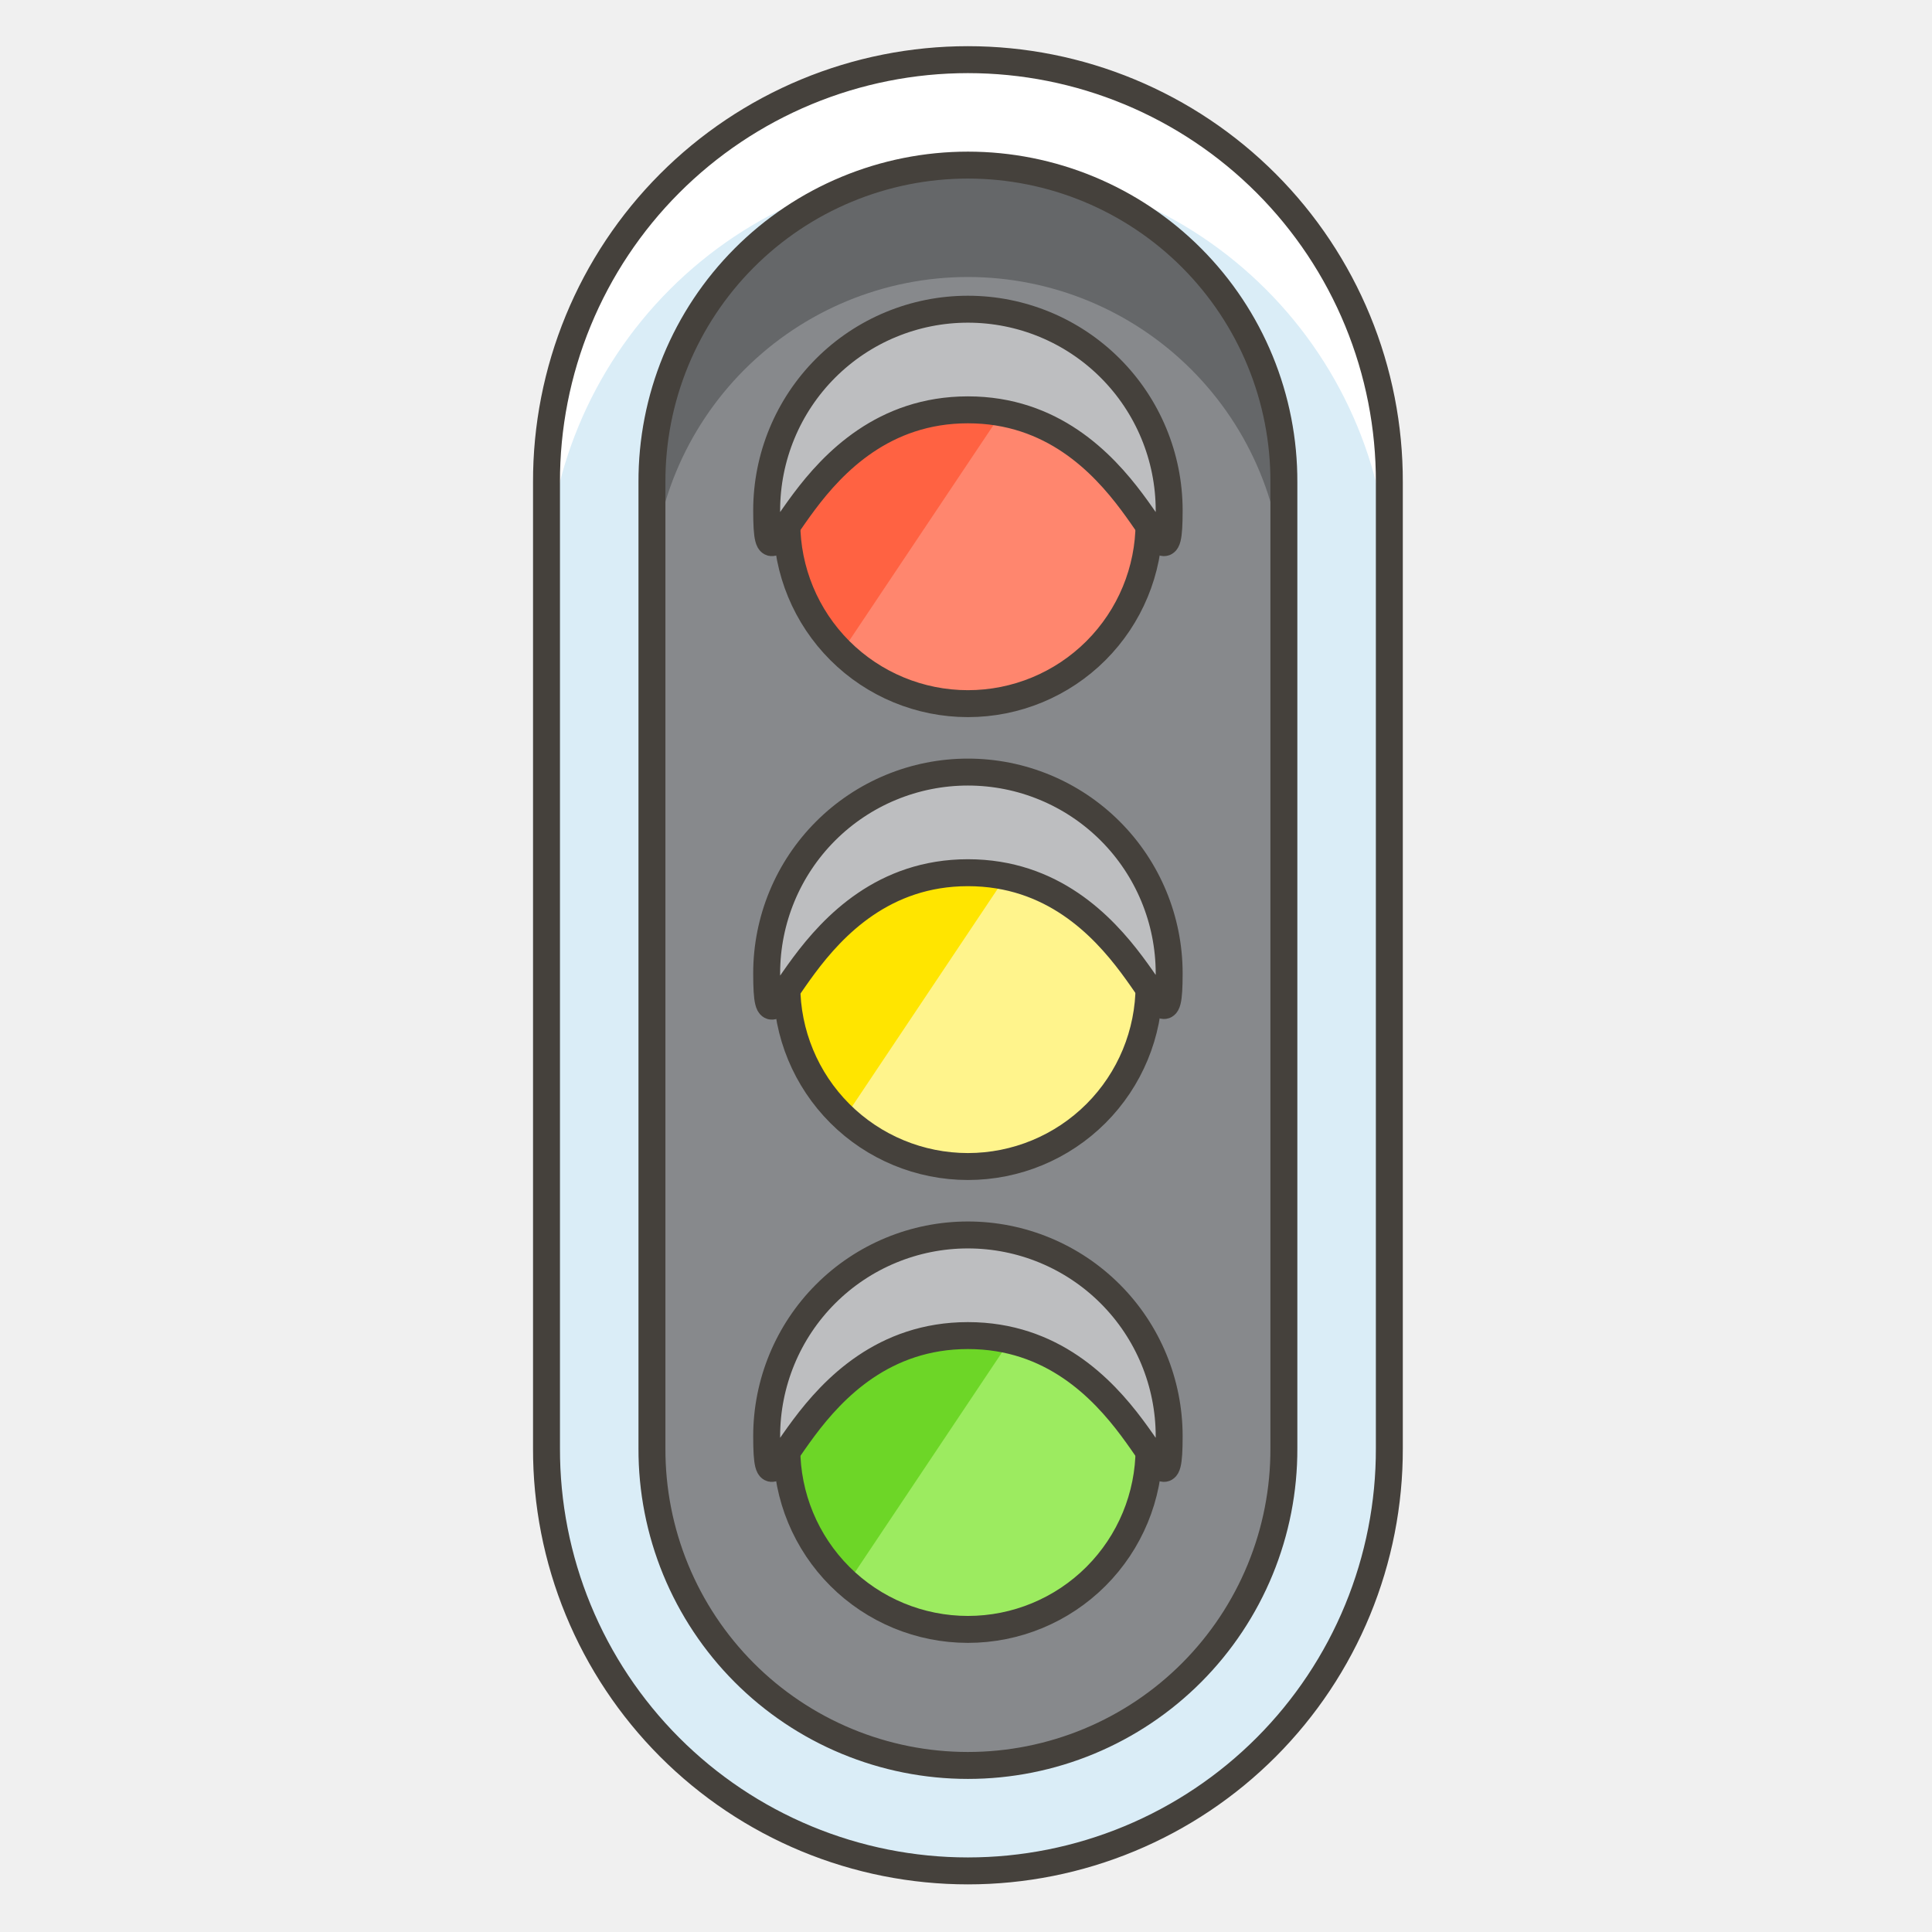
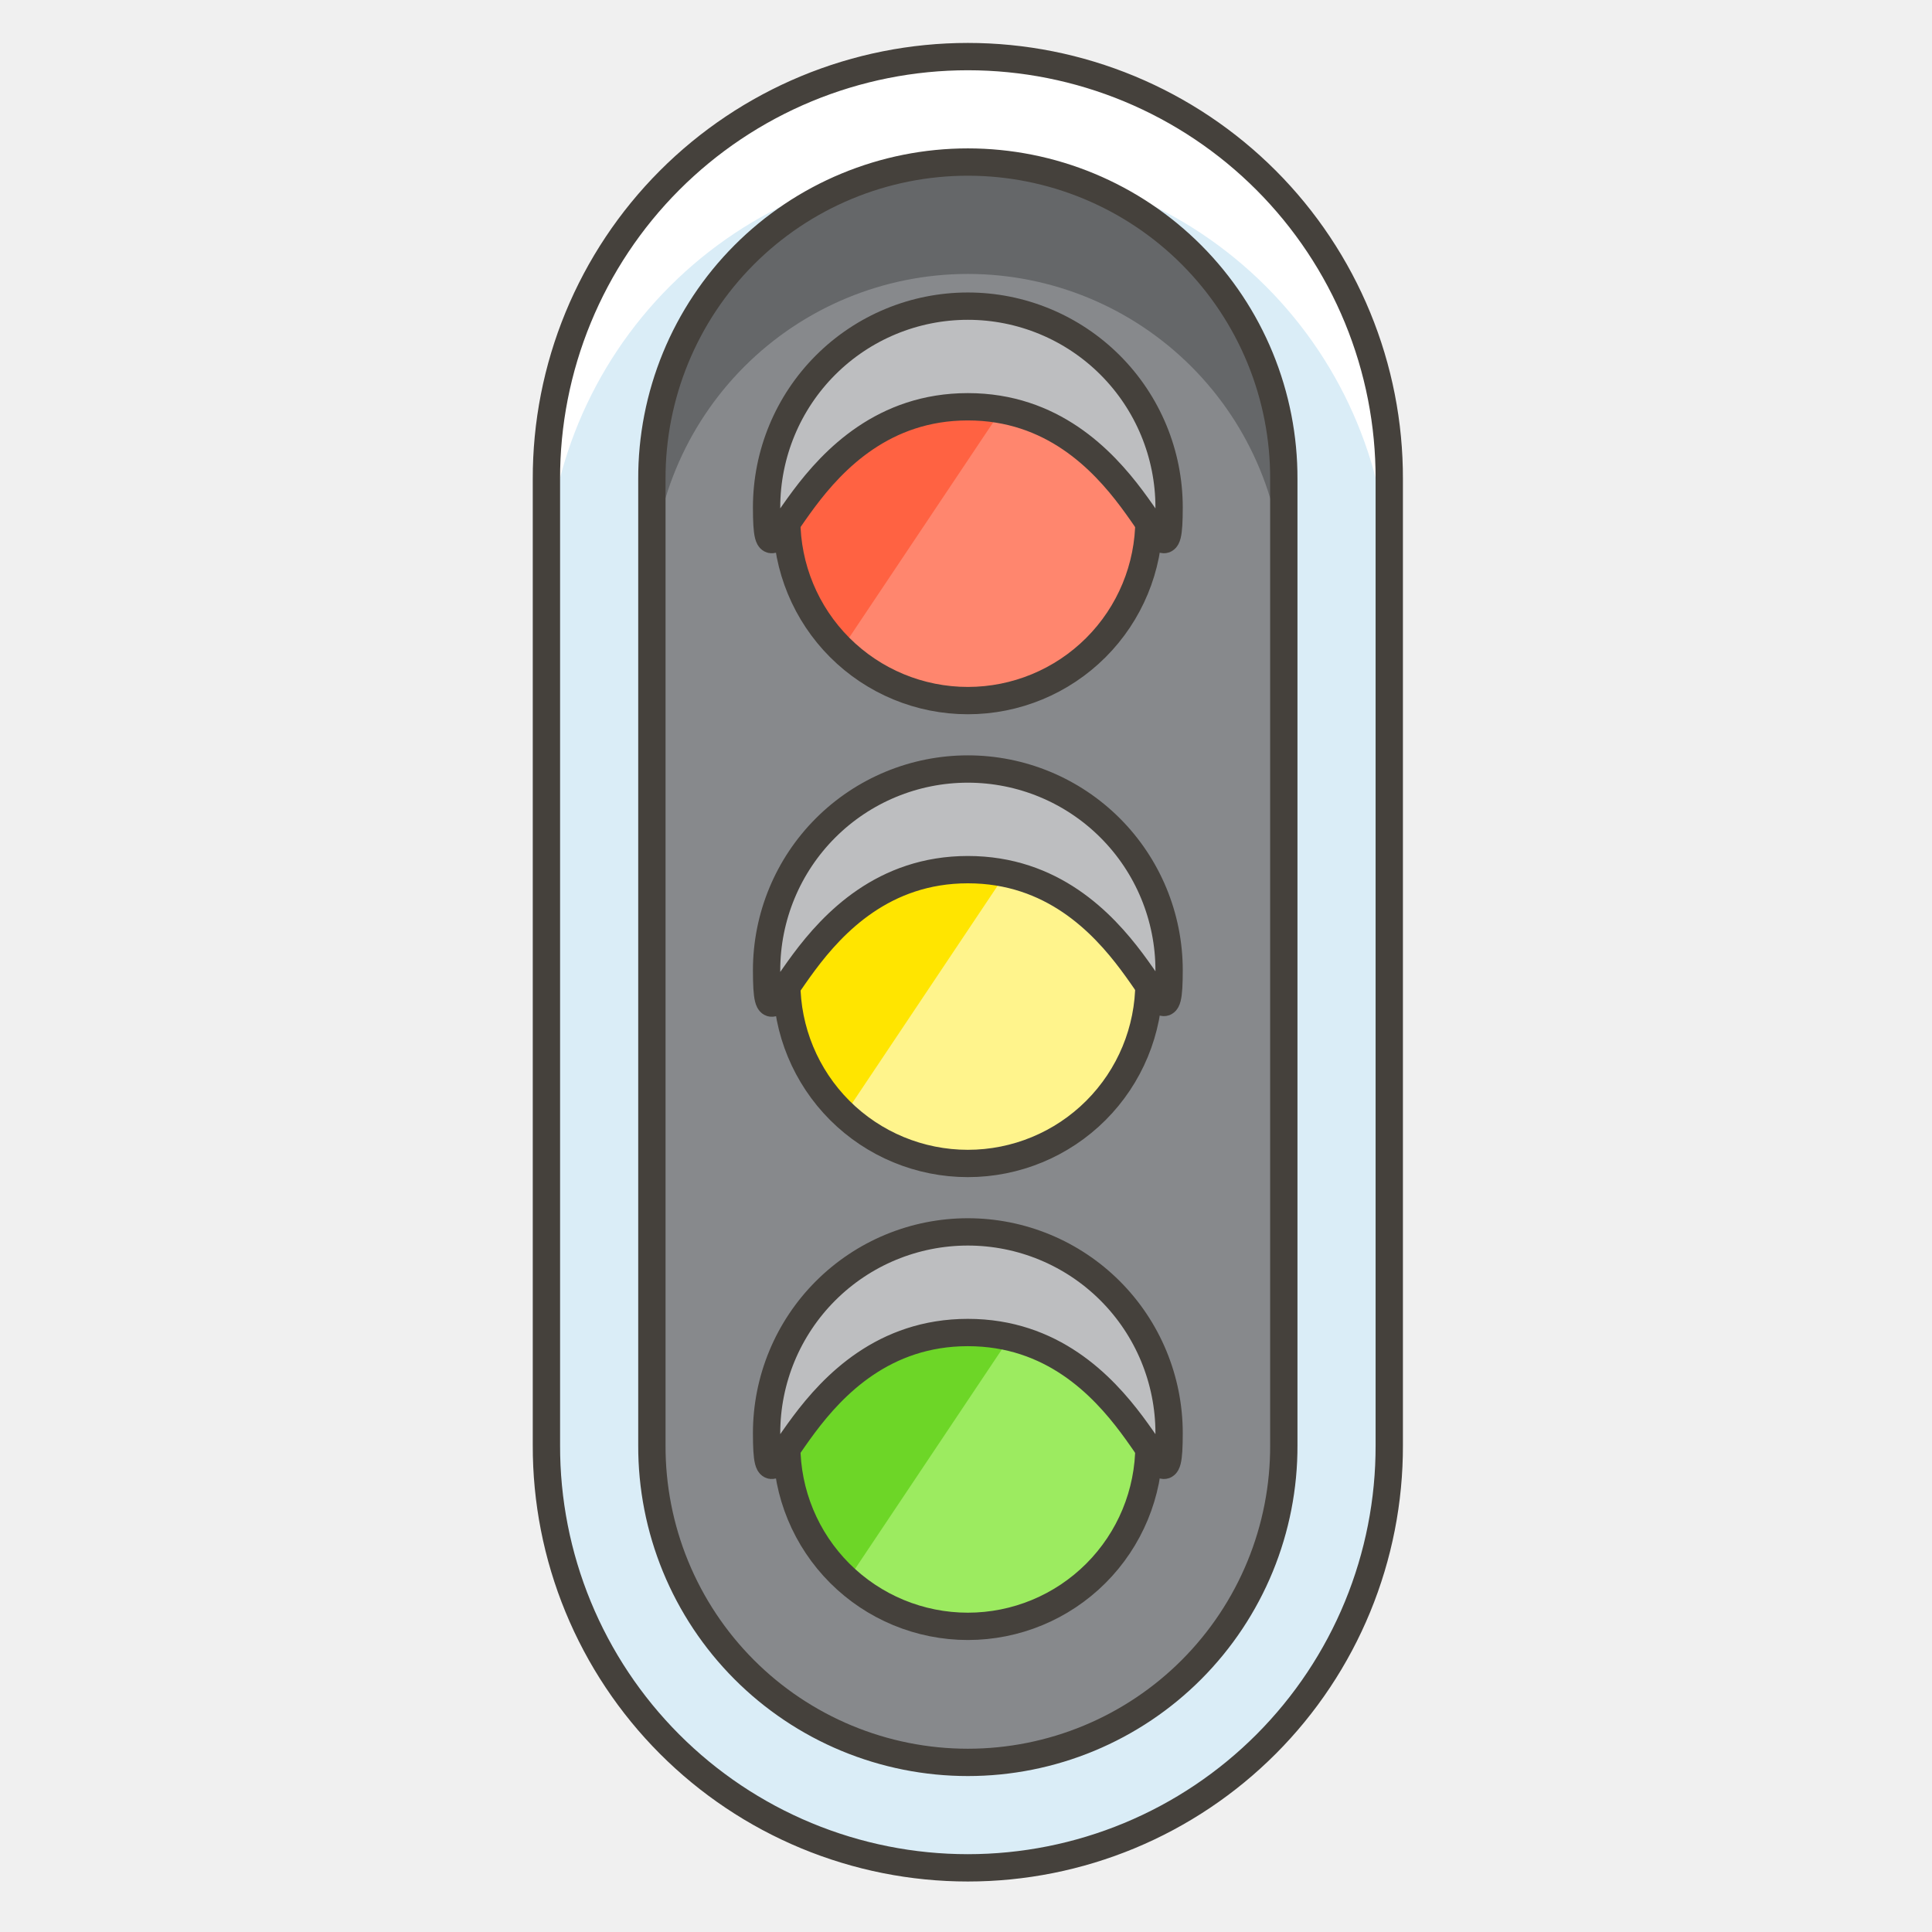
- <svg xmlns="http://www.w3.org/2000/svg" width="502" height="502" viewBox="0 0 502 502" fill="none">
-   <path d="M251.499 486.125C237.093 486.125 222.829 483.282 209.523 477.76C196.218 472.238 184.133 464.144 173.961 453.943C163.789 443.742 155.73 431.633 150.245 418.312C144.761 404.991 141.959 390.718 142 376.312V125.312C141.959 110.907 144.761 96.634 150.245 83.313C155.73 69.992 163.789 57.883 173.961 47.682C184.133 37.481 196.218 29.387 209.523 23.865C222.829 18.343 237.093 15.5 251.499 15.5C265.905 15.5 280.17 18.343 293.475 23.865C306.781 29.387 318.866 37.481 329.038 47.682C339.21 57.883 347.269 69.992 352.753 83.313C358.237 96.634 361.039 110.907 360.998 125.312V376.312C361.039 390.718 358.237 404.991 352.753 418.312C347.269 431.633 339.21 443.742 329.038 453.943C318.866 464.144 306.781 472.238 293.475 477.76C280.17 483.282 265.905 486.125 251.499 486.125Z" fill="#DAEDF7" />
-   <path d="M251.499 15.5C237.093 15.5 222.829 18.343 209.523 23.865C196.218 29.387 184.133 37.481 173.961 47.682C163.789 57.883 155.73 69.992 150.245 83.313C144.761 96.634 141.959 110.907 142 125.313V152.609C142 123.568 153.537 95.716 174.072 75.181C194.607 54.647 222.458 43.11 251.499 43.11C280.54 43.11 308.392 54.647 328.926 75.181C349.462 95.716 360.998 123.568 360.998 152.609V125.313C361.039 110.907 358.237 96.634 352.753 83.313C347.269 69.992 339.21 57.883 329.038 47.682C318.866 37.481 306.781 29.387 293.475 23.865C280.17 18.343 265.905 15.5 251.499 15.5Z" fill="white" />
-   <path d="M251.499 486.125C237.093 486.125 222.829 483.282 209.523 477.76C196.218 472.238 184.133 464.144 173.961 453.943C163.789 443.742 155.73 431.633 150.245 418.312C144.761 404.991 141.959 390.718 142 376.312V125.312C141.959 110.907 144.761 96.634 150.245 83.313C155.73 69.992 163.789 57.883 173.961 47.682C184.133 37.481 196.218 29.387 209.523 23.865C222.829 18.343 237.093 15.5 251.499 15.5V15.5C265.905 15.5 280.17 18.343 293.475 23.865C306.781 29.387 318.866 37.481 329.038 47.682C339.21 57.883 347.269 69.992 352.753 83.313C358.237 96.634 361.039 110.907 360.998 125.312V376.312C361.039 390.718 358.237 404.991 352.753 418.312C347.269 431.633 339.21 443.742 329.038 453.943C318.866 464.144 306.781 472.238 293.475 477.76C280.17 483.282 265.905 486.125 251.499 486.125V486.125Z" stroke="#45413C" stroke-width="7" stroke-linecap="round" stroke-linejoin="round" />
-   <path d="M251.497 458.724C240.689 458.724 229.988 456.59 220.007 452.445C210.026 448.299 200.961 442.224 193.334 434.567C185.706 426.91 179.665 417.823 175.558 407.826C171.451 397.829 169.358 387.12 169.399 376.312V125.312C169.358 114.504 171.451 103.795 175.558 93.798C179.665 83.801 185.706 74.714 193.334 67.057C200.961 59.4 210.026 53.325 220.007 49.18C229.988 45.034 240.689 42.9 251.497 42.9C262.305 42.9 273.006 45.034 282.987 49.18C292.968 53.325 302.033 59.4 309.66 67.057C317.288 74.714 323.329 83.801 327.436 93.798C331.543 103.795 333.636 114.504 333.595 125.312V376.312C333.636 387.12 331.543 397.829 327.436 407.826C323.329 417.823 317.288 426.91 309.66 434.567C302.033 442.224 292.968 448.299 282.987 452.445C273.006 456.59 262.305 458.724 251.497 458.724Z" fill="#87898C" />
-   <path d="M251.497 42.9C240.689 42.9 229.988 45.034 220.007 49.18C210.026 53.325 200.961 59.4 193.334 67.057C185.706 74.714 179.665 83.801 175.558 93.798C171.451 103.795 169.358 114.504 169.399 125.312V154.072C169.399 132.299 178.049 111.417 193.445 96.02C208.841 80.624 229.723 71.975 251.497 71.975C273.271 71.975 294.153 80.624 309.549 96.02C324.945 111.417 333.595 132.299 333.595 154.072V125.312C333.636 114.504 331.543 103.795 327.436 93.798C323.329 83.801 317.288 74.714 309.66 67.057C302.033 59.4 292.968 53.325 282.987 49.18C273.006 45.034 262.305 42.9 251.497 42.9Z" fill="#656769" />
-   <path d="M251.497 458.724C240.689 458.724 229.988 456.59 220.007 452.445C210.026 448.299 200.961 442.224 193.334 434.567C185.706 426.91 179.665 417.823 175.558 407.826C171.451 397.829 169.358 387.12 169.399 376.312V125.312C169.358 114.504 171.451 103.795 175.558 93.798C179.665 83.801 185.706 74.714 193.334 67.057C200.961 59.4 210.026 53.325 220.007 49.18C229.988 45.034 240.689 42.9 251.497 42.9V42.9C262.305 42.9 273.006 45.034 282.987 49.18C292.968 53.325 302.033 59.4 309.66 67.057C317.288 74.714 323.329 83.801 327.436 93.798C331.543 103.795 333.636 114.504 333.595 125.312V376.312C333.636 387.12 331.543 397.829 327.436 407.826C323.329 417.823 317.288 426.91 309.66 434.567C302.033 442.224 292.968 448.299 282.987 452.445C273.006 456.59 262.305 458.724 251.497 458.724V458.724Z" stroke="#45413C" stroke-width="7" stroke-linecap="round" stroke-linejoin="round" />
-   <path d="M298.406 255.554C298.277 243.073 293.195 231.155 284.278 222.421C275.361 213.687 263.339 208.853 250.858 208.982C238.377 209.112 226.459 214.194 217.725 223.111C208.991 232.028 204.157 244.049 204.286 256.531C204.416 269.012 209.498 280.93 218.415 289.664C227.332 298.398 239.353 303.232 251.835 303.102C264.316 302.973 276.234 297.891 284.968 288.974C293.702 280.057 298.536 268.035 298.406 255.554Z" fill="#FFE500" />
-   <path d="M251.832 303.101C262.543 303.048 272.914 299.333 281.224 292.575C289.535 285.817 295.284 276.421 297.52 265.945C299.756 255.47 298.343 244.545 293.516 234.983C288.689 225.421 280.739 217.797 270.983 213.374L219.487 290.363C228.242 298.591 239.818 303.15 251.832 303.101Z" fill="#FFF48C" />
-   <path d="M299.656 375.818C299.527 363.337 294.445 351.418 285.528 342.685C276.611 333.951 264.589 329.117 252.108 329.246C239.627 329.376 227.709 334.458 218.975 343.375C210.241 352.292 205.407 364.313 205.536 376.794C205.666 389.275 210.748 401.194 219.665 409.928C228.582 418.662 240.603 423.496 253.085 423.366C265.566 423.237 277.484 418.154 286.218 409.237C294.952 400.32 299.786 388.299 299.656 375.818Z" fill="#6DD627" />
-   <path d="M253.082 423.366C263.793 423.312 274.164 419.598 282.474 412.84C290.785 406.082 296.534 396.685 298.77 386.21C301.006 375.735 299.593 364.81 294.766 355.248C289.939 345.686 281.989 338.061 272.233 333.639L220.737 410.628C229.492 418.855 241.068 423.414 253.082 423.366Z" fill="#9CEB60" />
-   <path d="M297.16 135.29C297.031 122.809 291.949 110.89 283.032 102.156C274.115 93.422 262.093 88.588 249.612 88.718C237.131 88.847 225.213 93.93 216.479 102.847C207.745 111.764 202.911 123.785 203.04 136.266C203.17 148.747 208.252 160.665 217.169 169.399C226.086 178.133 238.107 182.967 250.588 182.838C263.07 182.708 274.988 177.626 283.722 168.709C292.456 159.792 297.29 147.771 297.16 135.29Z" fill="#FF6242" />
-   <path d="M250.586 182.838C261.297 182.784 271.668 179.07 279.978 172.312C288.288 165.553 294.038 156.157 296.274 145.682C298.51 135.206 297.097 124.281 292.27 114.719C287.443 105.157 279.492 97.533 269.737 93.111L218.241 170.099C226.996 178.327 238.572 182.886 250.586 182.838Z" fill="#FF866E" />
-   <path d="M204.438 256.042C204.438 268.524 209.396 280.494 218.222 289.32C227.048 298.146 239.018 303.104 251.5 303.104C263.982 303.104 275.952 298.146 284.778 289.32C293.604 280.494 298.562 268.524 298.562 256.042C298.562 243.56 293.604 231.59 284.778 222.764C275.952 213.938 263.982 208.979 251.5 208.979C239.018 208.979 227.048 213.938 218.222 222.764C209.396 231.59 204.438 243.56 204.438 256.042V256.042Z" stroke="#45413C" stroke-width="7" stroke-linecap="round" stroke-linejoin="round" />
-   <path d="M204.438 135.771C204.438 148.252 209.396 160.223 218.222 169.049C227.048 177.875 239.018 182.833 251.5 182.833C263.982 182.833 275.952 177.875 284.778 169.049C293.604 160.223 298.562 148.252 298.562 135.771C298.562 123.289 293.604 111.318 284.778 102.492C275.952 93.666 263.982 88.708 251.5 88.708C239.018 88.708 227.048 93.666 218.222 102.492C209.396 111.318 204.438 123.289 204.438 135.771Z" stroke="#45413C" stroke-width="7" stroke-linecap="round" stroke-linejoin="round" />
-   <path d="M204.438 376.312C204.438 388.794 209.396 400.765 218.222 409.591C227.048 418.417 239.018 423.375 251.5 423.375C263.982 423.375 275.952 418.417 284.778 409.591C293.604 400.765 298.562 388.794 298.562 376.312C298.562 363.831 293.604 351.86 284.778 343.034C275.952 334.208 263.982 329.25 251.5 329.25C239.018 329.25 227.048 334.208 218.222 343.034C209.396 351.86 204.438 363.831 204.438 376.312Z" stroke="#45413C" stroke-width="7" stroke-linecap="round" stroke-linejoin="round" />
-   <path d="M303.79 373.175C303.79 402.04 295.319 347.03 251.499 347.03C207.678 347.03 199.207 402.04 199.207 373.175C199.207 359.307 204.716 346.006 214.523 336.2C224.329 326.393 237.63 320.884 251.499 320.884C265.367 320.884 278.668 326.393 288.474 336.2C298.281 346.006 303.79 359.307 303.79 373.175Z" fill="#BDBEC0" stroke="#45413C" stroke-width="7" stroke-linecap="round" stroke-linejoin="round" />
-   <path d="M303.79 252.904C303.79 281.769 295.319 226.758 251.499 226.758C207.678 226.758 199.207 282.187 199.207 252.904C199.207 239.035 204.716 225.735 214.523 215.928C224.329 206.122 237.63 200.612 251.499 200.612C265.367 200.612 278.668 206.122 288.474 215.928C298.281 225.735 303.79 239.035 303.79 252.904Z" fill="#BDBEC0" stroke="#45413C" stroke-width="7" stroke-linecap="round" stroke-linejoin="round" />
-   <path d="M303.79 132.633C303.79 161.498 295.319 106.488 251.499 106.488C207.678 106.488 199.207 161.498 199.207 132.633C199.207 118.765 204.716 105.464 214.523 95.658C224.329 85.851 237.63 80.342 251.499 80.342C265.367 80.342 278.668 85.851 288.474 95.658C298.281 105.464 303.79 118.765 303.79 132.633Z" fill="#BDBEC0" stroke="#45413C" stroke-width="7" stroke-linecap="round" stroke-linejoin="round" />
+ <svg xmlns="http://www.w3.org/2000/svg" width="495" height="495" viewBox="0 0 495 495" fill="none">
+   <path d="M247.972 478.562C233.767 478.563 219.702 475.76 206.582 470.314C193.462 464.869 181.545 456.888 171.515 446.829C161.485 436.77 153.538 424.831 148.13 411.695C142.722 398.56 139.96 384.486 140 370.281V122.781C139.96 108.576 142.722 94.503 148.13 81.367C153.538 68.232 161.485 56.292 171.515 46.233C181.545 36.175 193.462 28.194 206.582 22.748C219.702 17.303 233.767 14.5 247.972 14.5V14.5C262.177 14.5 276.243 17.303 289.363 22.748C302.483 28.194 314.399 36.175 324.43 46.233C334.46 56.292 342.406 68.232 347.814 81.367C353.222 94.503 355.985 108.576 355.944 122.781V370.281C355.985 384.486 353.222 398.56 347.814 411.695C342.406 424.831 334.46 436.77 324.43 446.829C314.399 456.888 302.483 464.869 289.363 470.314C276.243 475.76 262.177 478.563 247.972 478.562V478.562Z" fill="#DAEDF7" />
+   <path d="M247.972 14.5C233.767 14.5 219.702 17.303 206.582 22.748C193.462 28.194 181.545 36.175 171.515 46.233C161.485 56.292 153.538 68.232 148.13 81.367C142.722 94.503 139.96 108.576 140 122.781V149.697C140 121.061 151.376 93.598 171.625 73.349C191.873 53.101 219.336 41.725 247.972 41.725C276.608 41.725 304.071 53.101 324.32 73.349C344.569 93.598 355.944 121.061 355.944 149.697V122.781C355.985 108.576 353.222 94.503 347.814 81.367C342.406 68.232 334.46 56.292 324.43 46.233C314.399 36.175 302.483 28.194 289.363 22.748C276.243 17.303 262.177 14.5 247.972 14.5V14.5Z" fill="white" />
+   <path d="M247.972 478.562C233.767 478.563 219.702 475.76 206.582 470.314C193.462 464.869 181.545 456.888 171.515 446.829C161.485 436.77 153.538 424.831 148.13 411.695C142.722 398.56 139.96 384.486 140 370.281V122.781C139.96 108.576 142.722 94.503 148.13 81.367C153.538 68.232 161.485 56.292 171.515 46.233C181.545 36.175 193.462 28.194 206.582 22.748C219.702 17.303 233.767 14.5 247.972 14.5V14.5C262.177 14.5 276.243 17.303 289.363 22.748C302.483 28.194 314.399 36.175 324.43 46.233C334.46 56.292 342.406 68.232 347.814 81.367C353.222 94.503 355.985 108.576 355.944 122.781V370.281C355.985 384.486 353.222 398.56 347.814 411.695C342.406 424.831 334.46 436.77 324.43 446.829C314.399 456.888 302.483 464.869 289.363 470.314C276.243 475.76 262.177 478.563 247.972 478.562V478.562Z" stroke="#45413C" stroke-width="7" stroke-linecap="round" stroke-linejoin="round" />
+   <path d="M247.973 451.544C237.316 451.544 226.764 449.44 216.922 445.352C207.08 441.264 198.142 435.274 190.621 427.724C183.1 420.174 177.143 411.213 173.093 401.356C169.043 391.498 166.979 380.938 167.02 370.281V122.781C166.979 112.124 169.043 101.564 173.093 91.707C177.143 81.849 183.1 72.888 190.621 65.338C198.142 57.788 207.08 51.798 216.922 47.71C226.764 43.623 237.316 41.519 247.973 41.519V41.519C258.63 41.519 269.182 43.623 279.024 47.71C288.866 51.798 297.804 57.788 305.325 65.338C312.847 72.888 318.803 81.849 322.853 91.707C326.903 101.564 328.967 112.124 328.926 122.781V370.281C328.967 380.938 326.903 391.498 322.853 401.356C318.803 411.213 312.847 420.174 305.325 427.724C297.804 435.274 288.866 441.264 279.024 445.352C269.182 449.44 258.63 451.544 247.973 451.544V451.544Z" fill="#87898C" />
+   <path d="M247.973 41.519C237.316 41.519 226.764 43.623 216.922 47.71C207.08 51.798 198.142 57.788 190.621 65.338C183.1 72.888 177.143 81.849 173.093 91.707C169.043 101.564 166.979 112.124 167.02 122.781V151.14C167.02 129.67 175.549 109.08 190.731 93.898C205.912 78.716 226.503 70.187 247.973 70.187C269.443 70.187 290.034 78.716 305.216 93.898C320.397 109.08 328.926 129.67 328.926 151.14V122.781C328.967 112.124 326.903 101.564 322.853 91.707C318.803 81.849 312.847 72.888 305.325 65.338C297.804 57.788 288.866 51.798 279.024 47.71C269.182 43.623 258.63 41.519 247.973 41.519V41.519Z" fill="#656769" />
+   <path d="M247.973 451.544C237.316 451.544 226.764 449.44 216.922 445.352C207.08 441.264 198.142 435.274 190.621 427.724C183.1 420.174 177.143 411.213 173.093 401.356C169.043 391.498 166.979 380.938 167.02 370.281V122.781C166.979 112.124 169.043 101.564 173.093 91.707C177.143 81.849 183.1 72.888 190.621 65.338C198.142 57.788 207.08 51.798 216.922 47.71C226.764 43.623 237.316 41.519 247.973 41.519V41.519C258.63 41.519 269.182 43.623 279.024 47.71C288.866 51.798 297.804 57.788 305.325 65.338C312.847 72.888 318.803 81.849 322.853 91.707C326.903 101.564 328.967 112.124 328.926 122.781V370.281C328.967 380.938 326.903 391.498 322.853 401.356C318.803 411.213 312.847 420.174 305.325 427.724C297.804 435.274 288.866 441.264 279.024 445.352C269.182 449.44 258.63 451.544 247.973 451.544V451.544Z" stroke="#45413C" stroke-width="7" stroke-linecap="round" stroke-linejoin="round" />
+   <path d="M294.23 251.206C294.102 238.899 289.091 227.146 280.298 218.534C271.505 209.922 259.652 205.156 247.345 205.283C235.037 205.411 223.285 210.422 214.673 219.215C206.061 228.008 201.294 239.861 201.422 252.168C201.55 264.475 206.561 276.228 215.354 284.84C224.146 293.452 236 298.218 248.307 298.091C260.614 297.963 272.366 292.952 280.979 284.159C289.591 275.366 294.357 263.513 294.23 251.206V251.206Z" fill="#FFE500" />
+   <path d="M248.303 298.09C258.865 298.037 269.091 294.374 277.285 287.71C285.48 281.046 291.149 271.781 293.354 261.452C295.558 251.123 294.165 240.35 289.406 230.921C284.646 221.493 276.806 213.974 267.186 209.614L216.409 285.529C225.042 293.642 236.456 298.137 248.303 298.09Z" fill="#FFF48C" />
+   <path d="M295.456 369.793C295.329 357.485 290.317 345.733 281.524 337.121C272.732 328.509 260.878 323.742 248.571 323.87C236.264 323.998 224.512 329.009 215.9 337.802C207.288 346.594 202.521 358.448 202.649 370.755C202.776 383.062 207.788 394.814 216.58 403.427C225.373 412.039 237.227 416.805 249.534 416.678C261.841 416.55 273.593 411.539 282.205 402.746C290.817 393.953 295.584 382.1 295.456 369.793Z" fill="#6DD627" />
+   <path d="M249.533 416.677C260.095 416.624 270.322 412.962 278.516 406.298C286.71 399.634 292.38 390.369 294.584 380.04C296.789 369.71 295.396 358.938 290.636 349.509C285.877 340.08 278.037 332.562 268.417 328.202L217.639 404.117C226.272 412.23 237.687 416.725 249.533 416.677V416.677Z" fill="#9CEB60" />
+   <path d="M292.999 132.618C292.871 120.311 287.86 108.558 279.067 99.946C270.275 91.334 258.421 86.568 246.114 86.695C233.807 86.823 222.055 91.834 213.443 100.627C204.831 109.42 200.064 121.273 200.192 133.58C200.319 145.887 205.331 157.64 214.123 166.252C222.916 174.864 234.77 179.63 247.077 179.503C259.384 179.375 271.136 174.364 279.748 165.571C288.36 156.778 293.127 144.925 292.999 132.618Z" fill="#FF6242" />
+   <path d="M247.073 179.503C257.634 179.45 267.861 175.787 276.055 169.123C284.249 162.459 289.919 153.194 292.123 142.865C294.328 132.536 292.935 121.763 288.175 112.334C283.416 102.906 275.576 95.387 265.956 91.027L215.178 166.942C223.811 175.055 235.226 179.55 247.073 179.503V179.503Z" fill="#FF866E" />
+   <path d="M201.566 251.688C201.566 263.995 206.456 275.799 215.158 284.502C223.861 293.205 235.665 298.094 247.973 298.094C260.28 298.094 272.084 293.205 280.787 284.502C289.49 275.799 294.379 263.995 294.379 251.688C294.379 239.38 289.49 227.576 280.787 218.873C272.084 210.17 260.28 205.281 247.973 205.281C235.665 205.281 223.861 210.17 215.158 218.873C206.456 227.576 201.566 239.38 201.566 251.688V251.688Z" stroke="#45413C" stroke-width="7" stroke-linecap="round" stroke-linejoin="round" />
+   <path d="M201.566 133.094C201.566 145.401 206.456 157.205 215.158 165.908C223.861 174.611 235.665 179.5 247.973 179.5C260.28 179.5 272.084 174.611 280.787 165.908C289.49 157.205 294.379 145.401 294.379 133.094C294.379 120.786 289.49 108.982 280.787 100.28C272.084 91.577 260.28 86.688 247.973 86.688C235.665 86.688 223.861 91.577 215.158 100.28C206.456 108.982 201.566 120.786 201.566 133.094Z" stroke="#45413C" stroke-width="7" stroke-linecap="round" stroke-linejoin="round" />
+   <path d="M201.566 370.281C201.566 382.589 206.456 394.393 215.158 403.095C223.861 411.798 235.665 416.688 247.973 416.688C260.28 416.688 272.084 411.798 280.787 403.095C289.49 394.393 294.379 382.589 294.379 370.281C294.379 357.974 289.49 346.17 280.787 337.467C272.084 328.764 260.28 323.875 247.973 323.875C235.665 323.875 223.861 328.764 215.158 337.467C206.456 346.17 201.566 357.974 201.566 370.281Z" stroke="#45413C" stroke-width="7" stroke-linecap="round" stroke-linejoin="round" />
+   <path d="M299.535 367.188C299.535 395.65 291.182 341.406 247.973 341.406C204.763 341.406 196.41 395.65 196.41 367.188C196.41 353.512 201.843 340.397 211.512 330.727C221.182 321.057 234.297 315.625 247.973 315.625C261.648 315.625 274.763 321.057 284.433 330.727C294.103 340.397 299.535 353.512 299.535 367.188Z" fill="#BDBEC0" stroke="#45413C" stroke-width="7" stroke-linecap="round" stroke-linejoin="round" />
+   <path d="M299.535 248.594C299.535 277.056 291.182 222.813 247.973 222.813C204.763 222.813 196.41 277.469 196.41 248.594C196.41 234.919 201.843 221.803 211.512 212.134C221.182 202.464 234.297 197.031 247.973 197.031C261.648 197.031 274.763 202.464 284.433 212.134C294.103 221.803 299.535 234.919 299.535 248.594V248.594Z" fill="#BDBEC0" stroke="#45413C" stroke-width="7" stroke-linecap="round" stroke-linejoin="round" />
+   <path d="M299.535 130C299.535 158.462 291.182 104.219 247.973 104.219C204.763 104.219 196.41 158.462 196.41 130C196.41 116.325 201.843 103.21 211.512 93.54C221.182 83.87 234.297 78.438 247.973 78.438C261.648 78.438 274.763 83.87 284.433 93.54C294.103 103.21 299.535 116.325 299.535 130V130Z" fill="#BDBEC0" stroke="#45413C" stroke-width="7" stroke-linecap="round" stroke-linejoin="round" />
</svg>
